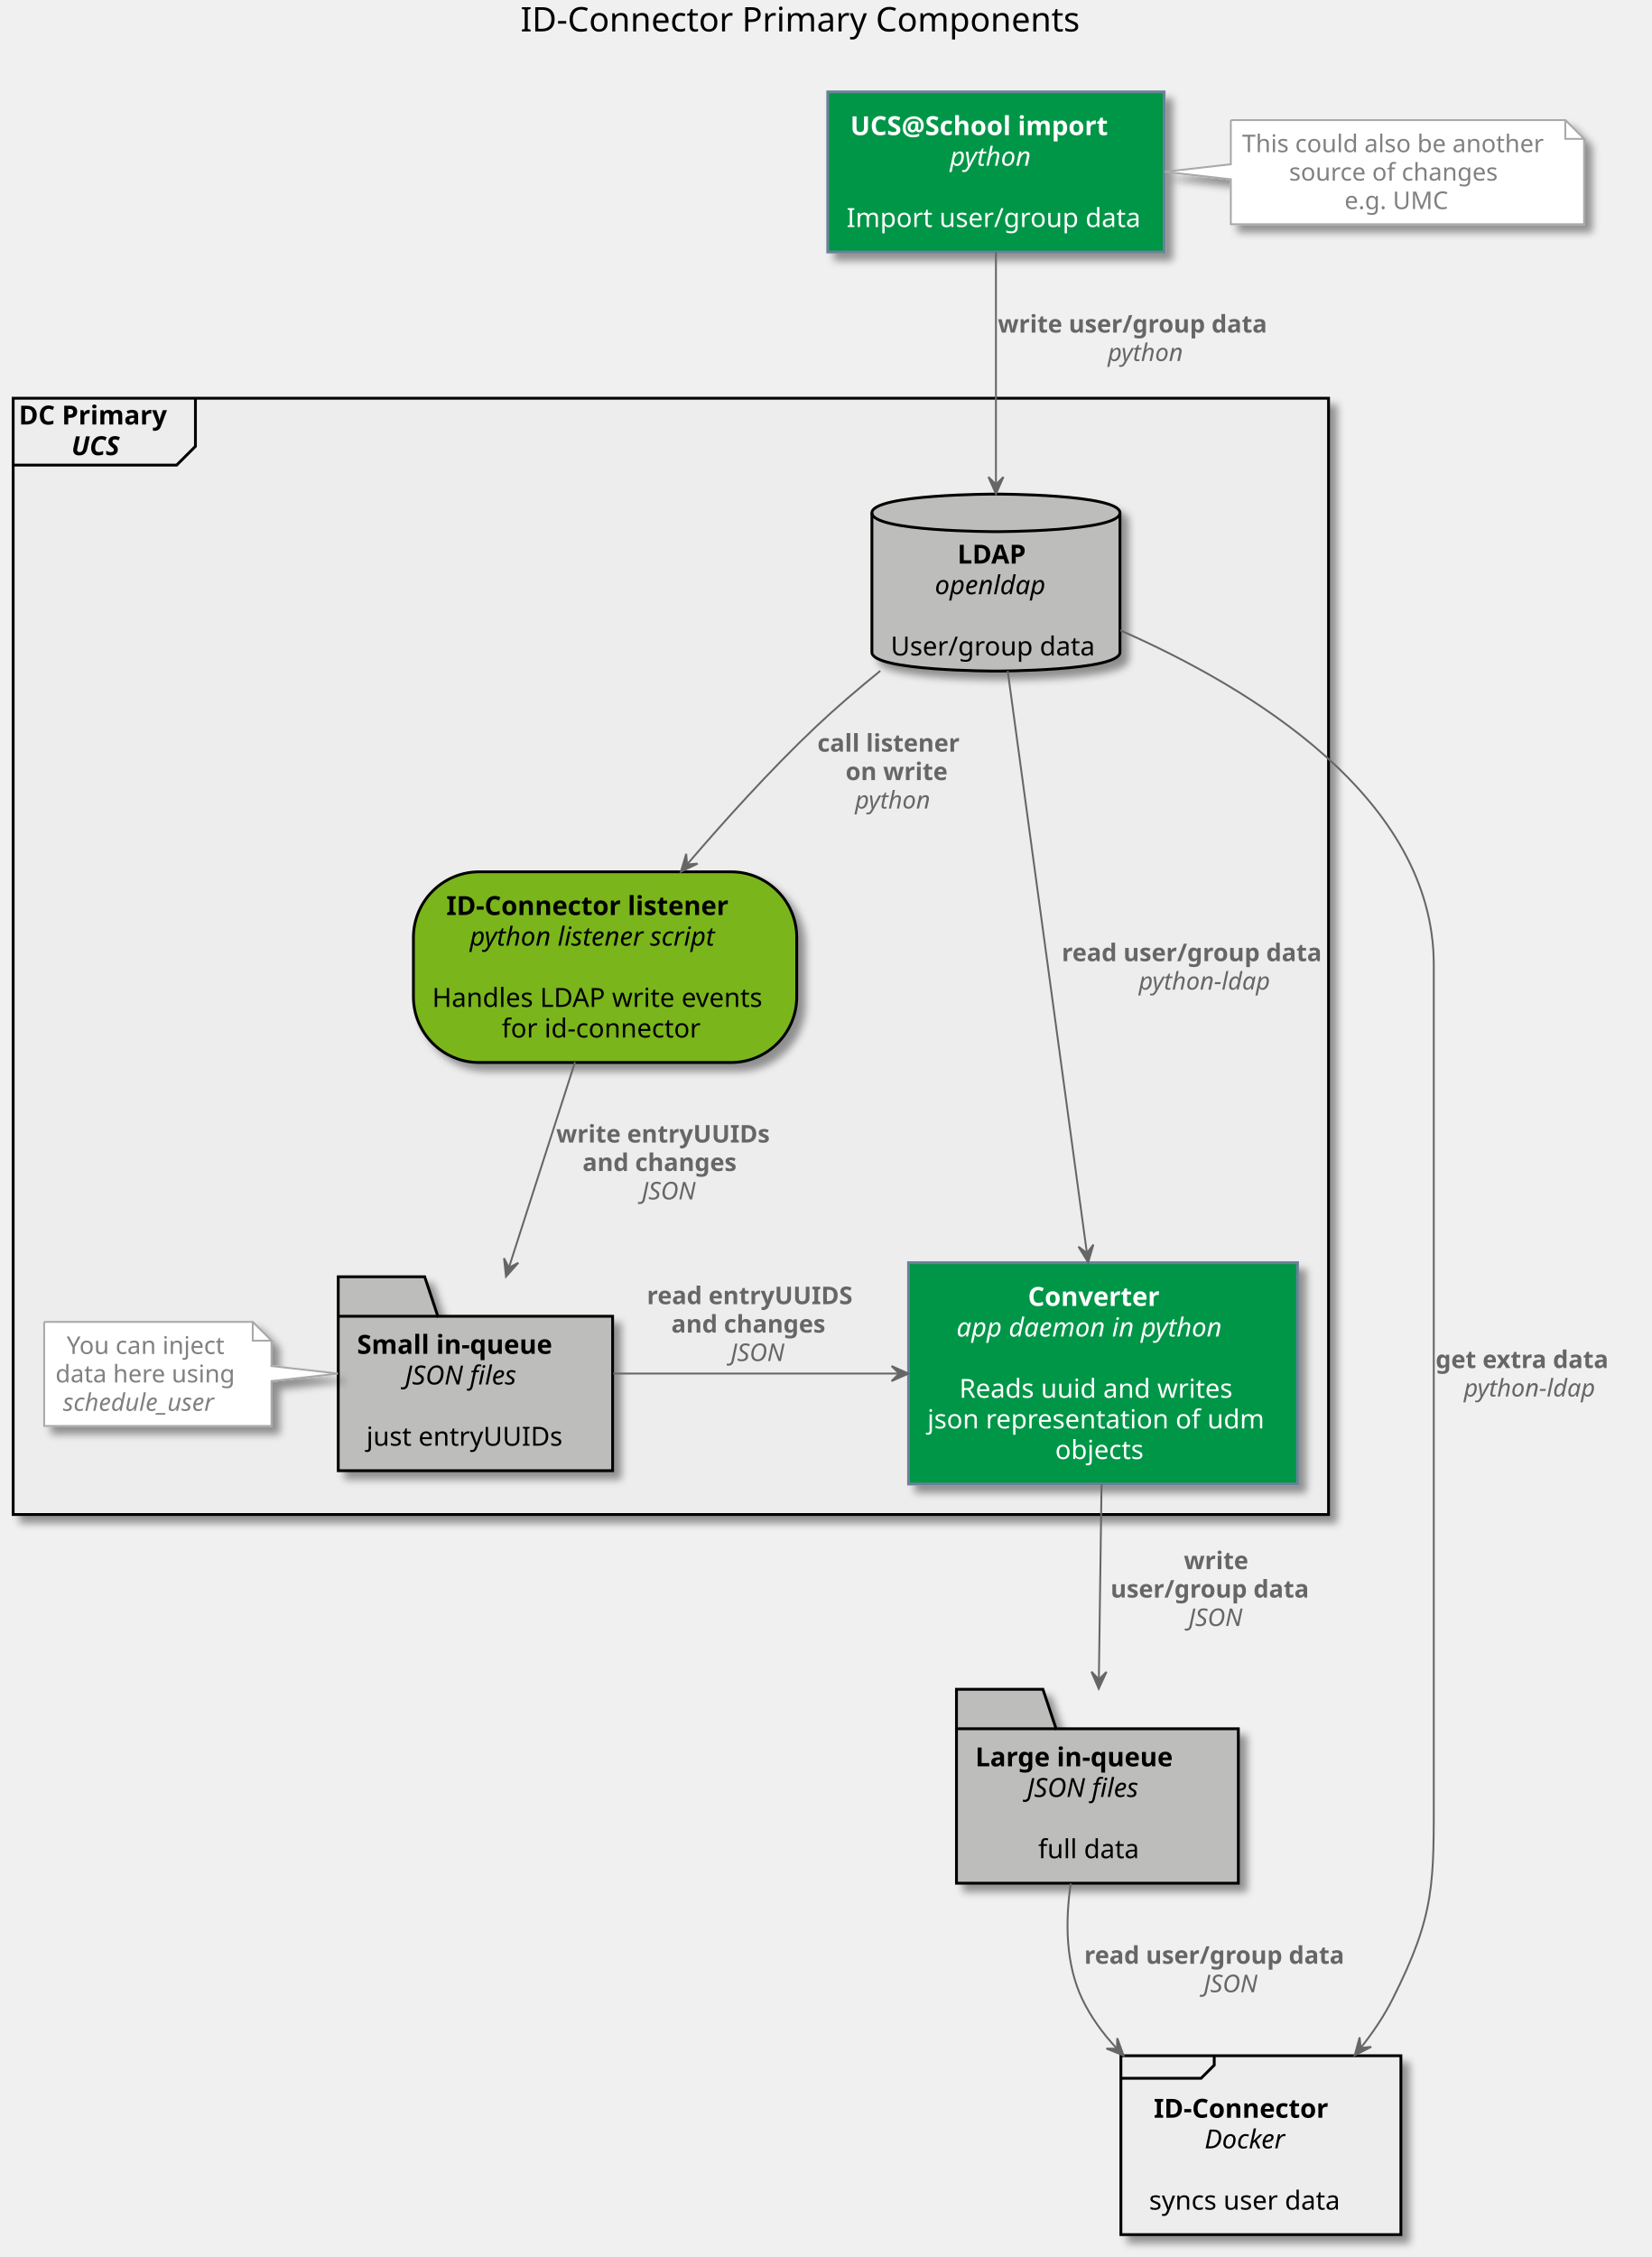
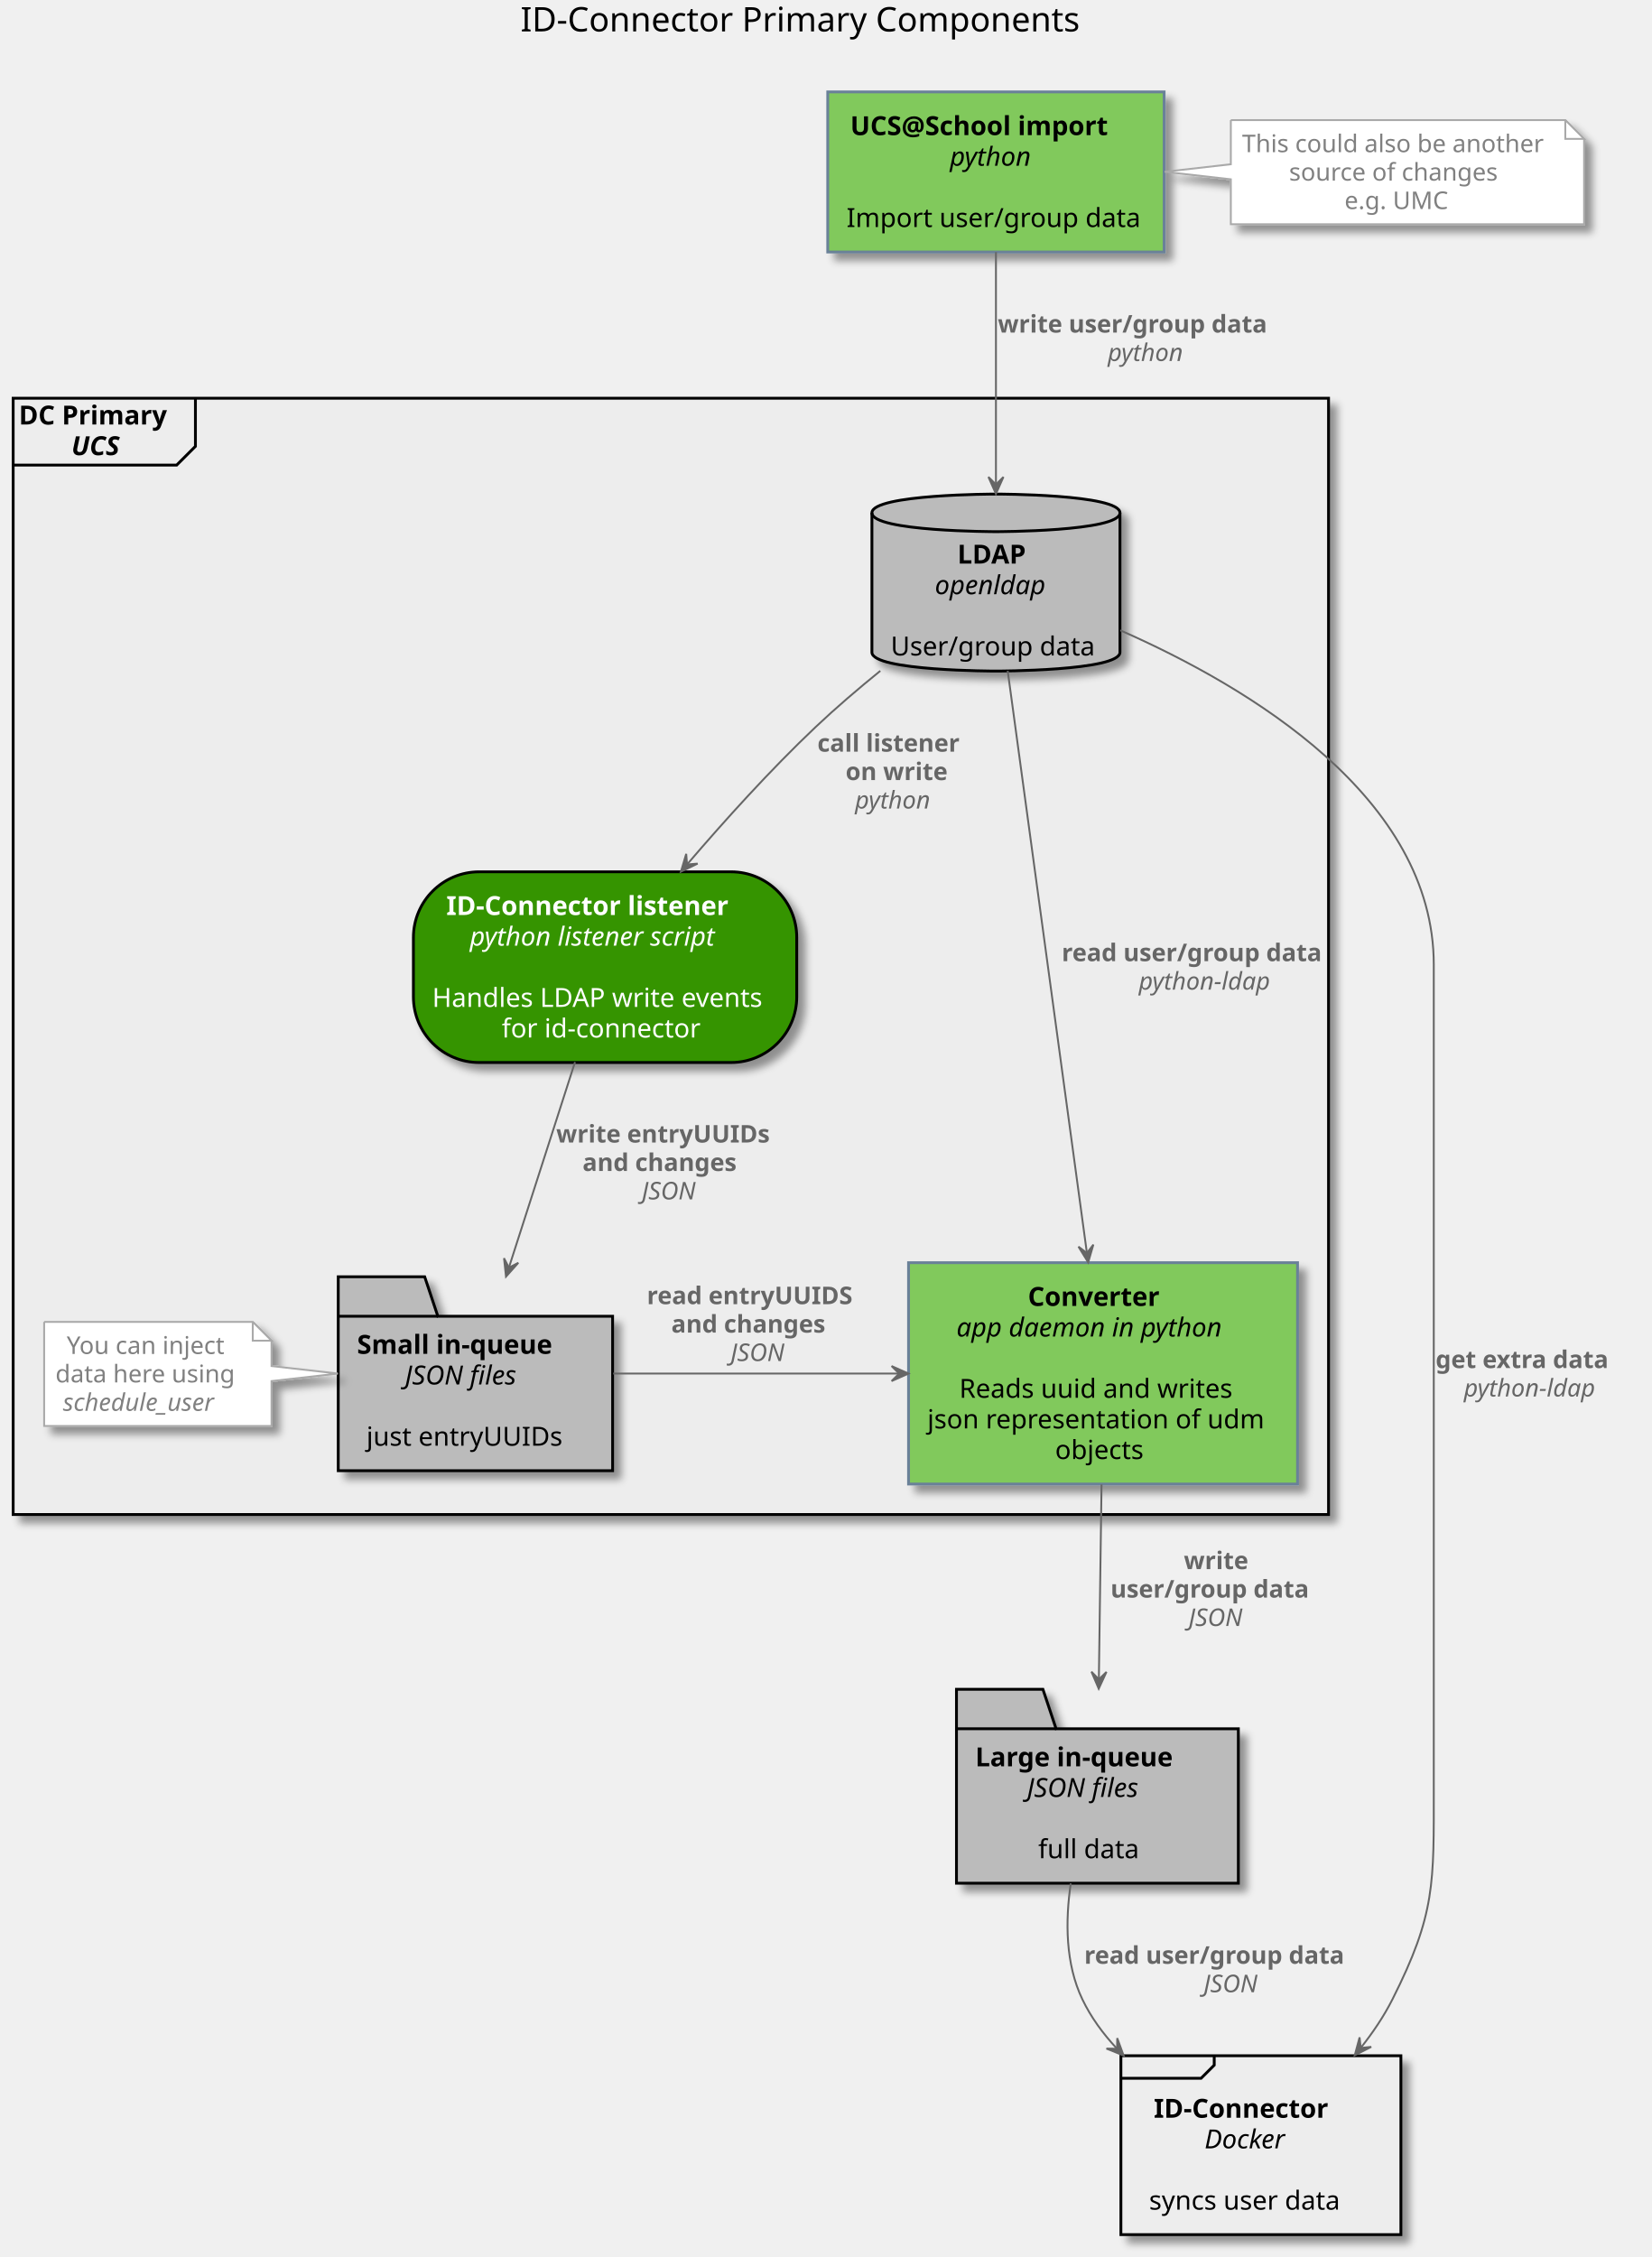
<svg xmlns="http://www.w3.org/2000/svg" contentScriptType="application/ecmascript" contentStyleType="text/css" height="1201px" preserveAspectRatio="none" style="width:879px;height:1201px;background:#FFFFFF;" version="1.1" viewBox="0 0 879 1201" width="879px" zoomAndPan="magnify">
  <defs>
-     <filter height="300%" id="f1xmo6m1ivmeri" width="300%" x="-1" y="-1">
+     <filter height="300%" id="f19lb5vf0z4kjm" width="300%" x="-1" y="-1">
      <feGaussianBlur result="blurOut" stdDeviation="2.0" />
      <feColorMatrix in="blurOut" result="blurOut2" type="matrix" values="0 0 0 0 0 0 0 0 0 0 0 0 0 0 0 0 0 0 .4 0" />
      <feOffset dx="4.0" dy="4.0" in="blurOut2" result="blurOut3" />
      <feBlend in="SourceGraphic" in2="blurOut3" mode="normal" />
    </filter>
  </defs>
  <g>
    <text fill="#000000" font-family="sans-serif" font-size="18" lengthAdjust="spacing" textLength="312" x="277" y="16.708">ID-Connector Primary Components</text>
    <text fill="#000000" font-family="sans-serif" font-size="18" lengthAdjust="spacing" textLength="0" x="436" y="37.661" />
-     <rect fill="#EDEDED" filter="url(#f1xmo6m1ivmeri)" height="594" style="stroke:#000000;stroke-width:1.5;" width="700" x="7" y="211.906" />
+     <rect fill="#EDEDED" filter="url(#f19lb5vf0z4kjm)" height="594" style="stroke:#000000;stroke-width:1.5;" width="700" x="7" y="211.906" />
    <path d="M104,211.906 L104,237.5 L94,247.5 L7,247.5 " fill="none" style="stroke:#000000;stroke-width:1.5;" />
    <text fill="#000000" font-family="sans-serif" font-size="14" font-weight="bold" lengthAdjust="spacing" textLength="87" x="10" y="225.901">DC Primary</text>
    <text fill="#000000" font-family="sans-serif" font-size="14" font-style="italic" font-weight="bold" lengthAdjust="spacing" textLength="31" x="38" y="242.198">UCS</text>
-     <path d="M464,272.906 C464,262.906 530,262.906 530,262.906 C530,262.906 596,262.906 596,272.906 L596,347.094 C596,357.094 530,357.094 530,357.094 C530,357.094 464,357.094 464,347.094 L464,272.906 " fill="#BDBDBB" filter="url(#f1xmo6m1ivmeri)" style="stroke:#000000;stroke-width:1.5;" />
+     <path d="M464,272.906 C464,262.906 530,262.906 530,262.906 C530,262.906 596,262.906 596,272.906 L596,347.094 C596,357.094 530,357.094 530,357.094 C530,357.094 464,357.094 464,347.094 L464,272.906 " fill="#BBBBBB" filter="url(#f19lb5vf0z4kjm)" style="stroke:#000000;stroke-width:1.5;" />
    <path d="M464,272.906 C464,282.906 530,282.906 530,282.906 C530,282.906 596,282.906 596,272.906 " fill="none" style="stroke:#000000;stroke-width:1.5;" />
    <text fill="#000000" font-family="sans-serif" font-size="14" font-weight="bold" lengthAdjust="spacing" textLength="41" x="509.5" y="299.901">LDAP</text>
    <text fill="#000000" font-family="sans-serif" font-size="14" font-style="italic" lengthAdjust="spacing" textLength="65" x="497.5" y="316.198">openldap</text>
    <text fill="#000000" font-family="sans-serif" font-size="14" lengthAdjust="spacing" textLength="0" x="532" y="332.495" />
    <text fill="#000000" font-family="sans-serif" font-size="14" lengthAdjust="spacing" textLength="112" x="474" y="348.792">User/group data</text>
-     <rect fill="#7AB51D" filter="url(#f1xmo6m1ivmeri)" height="101.484" rx="35" ry="35" style="stroke:#000000;stroke-width:1.5;" width="204" x="220" y="463.906" />
-     <text fill="#000000" font-family="sans-serif" font-size="14" font-weight="bold" lengthAdjust="spacing" textLength="169" x="237.5" y="486.901">ID-Connector listener</text>
-     <text fill="#000000" font-family="sans-serif" font-size="14" font-style="italic" lengthAdjust="spacing" textLength="144" x="250" y="503.198">python listener script</text>
-     <text fill="#000000" font-family="sans-serif" font-size="14" lengthAdjust="spacing" textLength="0" x="324" y="519.495" />
-     <text fill="#000000" font-family="sans-serif" font-size="14" lengthAdjust="spacing" textLength="184" x="230" y="535.792">Handles LDAP write events</text>
-     <text fill="#000000" font-family="sans-serif" font-size="14" lengthAdjust="spacing" textLength="110" x="267" y="552.089">for id-connector</text>
-     <rect fill="#009646" filter="url(#f1xmo6m1ivmeri)" height="117.781" style="stroke:#6A8198;stroke-width:1.5;" width="207" x="483.5" y="671.906" />
-     <text fill="#FFFFFF" font-family="sans-serif" font-size="14" font-weight="bold" lengthAdjust="spacing" textLength="80" x="547" y="694.901">Converter</text>
-     <text fill="#FFFFFF" font-family="sans-serif" font-size="14" font-style="italic" lengthAdjust="spacing" textLength="156" x="509" y="711.198">app daemon in python</text>
-     <text fill="#FFFFFF" font-family="sans-serif" font-size="14" lengthAdjust="spacing" textLength="0" x="589" y="727.495" />
-     <text fill="#FFFFFF" font-family="sans-serif" font-size="14" lengthAdjust="spacing" textLength="153" x="510.5" y="743.792">Reads uuid and writes</text>
-     <text fill="#FFFFFF" font-family="sans-serif" font-size="14" lengthAdjust="spacing" textLength="187" x="493.5" y="760.089">json representation of udm</text>
-     <text fill="#FFFFFF" font-family="sans-serif" font-size="14" lengthAdjust="spacing" textLength="51" x="561.5" y="776.386">objects</text>
-     <polygon fill="#BDBDBB" filter="url(#f1xmo6m1ivmeri)" points="180,679.406,226,679.406,233,700.406,326,700.406,326,782.594,180,782.594,180,679.406" style="stroke:#000000;stroke-width:1.5;" />
+     <rect fill="#349400" filter="url(#f19lb5vf0z4kjm)" height="101.484" rx="35" ry="35" style="stroke:#000000;stroke-width:1.5;" width="204" x="220" y="463.906" />
+     <text fill="#FFFFFF" font-family="sans-serif" font-size="14" font-weight="bold" lengthAdjust="spacing" textLength="169" x="237.5" y="486.901">ID-Connector listener</text>
+     <text fill="#FFFFFF" font-family="sans-serif" font-size="14" font-style="italic" lengthAdjust="spacing" textLength="144" x="250" y="503.198">python listener script</text>
+     <text fill="#FFFFFF" font-family="sans-serif" font-size="14" lengthAdjust="spacing" textLength="0" x="324" y="519.495" />
+     <text fill="#FFFFFF" font-family="sans-serif" font-size="14" lengthAdjust="spacing" textLength="184" x="230" y="535.792">Handles LDAP write events</text>
+     <text fill="#FFFFFF" font-family="sans-serif" font-size="14" lengthAdjust="spacing" textLength="110" x="267" y="552.089">for id-connector</text>
+     <rect fill="#81C95B" filter="url(#f19lb5vf0z4kjm)" height="117.781" style="stroke:#6A8198;stroke-width:1.5;" width="207" x="483.5" y="671.906" />
+     <text fill="#000000" font-family="sans-serif" font-size="14" font-weight="bold" lengthAdjust="spacing" textLength="80" x="547" y="694.901">Converter</text>
+     <text fill="#000000" font-family="sans-serif" font-size="14" font-style="italic" lengthAdjust="spacing" textLength="156" x="509" y="711.198">app daemon in python</text>
+     <text fill="#000000" font-family="sans-serif" font-size="14" lengthAdjust="spacing" textLength="0" x="589" y="727.495" />
+     <text fill="#000000" font-family="sans-serif" font-size="14" lengthAdjust="spacing" textLength="153" x="510.5" y="743.792">Reads uuid and writes</text>
+     <text fill="#000000" font-family="sans-serif" font-size="14" lengthAdjust="spacing" textLength="187" x="493.5" y="760.089">json representation of udm</text>
+     <text fill="#000000" font-family="sans-serif" font-size="14" lengthAdjust="spacing" textLength="51" x="561.5" y="776.386">objects</text>
+     <polygon fill="#BBBBBB" filter="url(#f19lb5vf0z4kjm)" points="180,679.406,226,679.406,233,700.406,326,700.406,326,782.594,180,782.594,180,679.406" style="stroke:#000000;stroke-width:1.5;" />
    <line style="stroke:#000000;stroke-width:1.5;" x1="180" x2="233" y1="700.406" y2="700.406" />
    <text fill="#000000" font-family="sans-serif" font-size="14" font-weight="bold" lengthAdjust="spacing" textLength="116" x="190" y="720.401">Small in-queue</text>
    <text fill="#000000" font-family="sans-serif" font-size="14" font-style="italic" lengthAdjust="spacing" textLength="65" x="215.5" y="736.698">JSON files</text>
    <text fill="#000000" font-family="sans-serif" font-size="14" lengthAdjust="spacing" textLength="0" x="250" y="752.995" />
    <text fill="#000000" font-family="sans-serif" font-size="14" lengthAdjust="spacing" textLength="106" x="195" y="769.292">just entryUUIDs</text>
-     <path d="M23.5,703.406 L23.5,758.805 A0,0 0 0 0 23.5,758.805 L144.5,758.805 A0,0 0 0 0 144.5,758.805 L144.5,734.906 L179.84,730.906 L144.5,726.906 L144.5,713.406 L134.5,703.406 L23.5,703.406 A0,0 0 0 0 23.5,703.406 " fill="#FFFFFF" filter="url(#f1xmo6m1ivmeri)" style="stroke:#A9A9A9;stroke-width:1.0;" />
+     <path d="M23.5,703.406 L23.5,758.805 A0,0 0 0 0 23.5,758.805 L144.5,758.805 A0,0 0 0 0 144.5,758.805 L144.5,734.906 L179.84,730.906 L144.5,726.906 L144.5,713.406 L134.5,703.406 L23.5,703.406 A0,0 0 0 0 23.5,703.406 " fill="#FFFFFF" filter="url(#f19lb5vf0z4kjm)" style="stroke:#A9A9A9;stroke-width:1.0;" />
    <path d="M134.5,703.406 L134.5,713.406 L144.5,713.406 L134.5,703.406 " fill="#FFFFFF" style="stroke:#A9A9A9;stroke-width:1.0;" />
    <text fill="#808080" font-family="sans-serif" font-size="13" lengthAdjust="spacing" textLength="88" x="35.5" y="720.473">You can inject</text>
    <text fill="#808080" font-family="sans-serif" font-size="13" lengthAdjust="spacing" textLength="100" x="29.5" y="735.606">data here using</text>
    <text fill="#808080" font-family="sans-serif" font-size="13" font-style="italic" lengthAdjust="spacing" textLength="92" x="33.5" y="750.739">schedule_user</text>
-     <rect fill="#009646" filter="url(#f1xmo6m1ivmeri)" height="85.188" style="stroke:#6A8198;stroke-width:1.5;" width="179" x="440.5" y="48.906" />
-     <text fill="#FFFFFF" font-family="sans-serif" font-size="14" font-weight="bold" lengthAdjust="spacing" textLength="155" x="452.5" y="71.901">UCS@School import</text>
-     <text fill="#FFFFFF" font-family="sans-serif" font-size="14" font-style="italic" lengthAdjust="spacing" textLength="49" x="505.5" y="88.198">python</text>
-     <text fill="#FFFFFF" font-family="sans-serif" font-size="14" lengthAdjust="spacing" textLength="0" x="532" y="104.495" />
-     <text fill="#FFFFFF" font-family="sans-serif" font-size="14" lengthAdjust="spacing" textLength="159" x="450.5" y="120.792">Import user/group data</text>
-     <path d="M655,63.906 L655,87.406 L619.82,91.406 L655,95.406 L655,119.305 A0,0 0 0 0 655,119.305 L843,119.305 A0,0 0 0 0 843,119.305 L843,73.906 L833,63.906 L655,63.906 A0,0 0 0 0 655,63.906 " fill="#FFFFFF" filter="url(#f1xmo6m1ivmeri)" style="stroke:#A9A9A9;stroke-width:1.0;" />
+     <rect fill="#81C95B" filter="url(#f19lb5vf0z4kjm)" height="85.188" style="stroke:#6A8198;stroke-width:1.5;" width="179" x="440.5" y="48.906" />
+     <text fill="#000000" font-family="sans-serif" font-size="14" font-weight="bold" lengthAdjust="spacing" textLength="155" x="452.5" y="71.901">UCS@School import</text>
+     <text fill="#000000" font-family="sans-serif" font-size="14" font-style="italic" lengthAdjust="spacing" textLength="49" x="505.5" y="88.198">python</text>
+     <text fill="#000000" font-family="sans-serif" font-size="14" lengthAdjust="spacing" textLength="0" x="532" y="104.495" />
+     <text fill="#000000" font-family="sans-serif" font-size="14" lengthAdjust="spacing" textLength="159" x="450.5" y="120.792">Import user/group data</text>
+     <path d="M655,63.906 L655,87.406 L619.82,91.406 L655,95.406 L655,119.305 A0,0 0 0 0 655,119.305 L843,119.305 A0,0 0 0 0 843,119.305 L843,73.906 L833,63.906 L655,63.906 A0,0 0 0 0 655,63.906 " fill="#FFFFFF" filter="url(#f19lb5vf0z4kjm)" style="stroke:#A9A9A9;stroke-width:1.0;" />
    <path d="M833,63.906 L833,73.906 L843,73.906 L833,63.906 " fill="#FFFFFF" style="stroke:#A9A9A9;stroke-width:1.0;" />
    <text fill="#808080" font-family="sans-serif" font-size="13" lengthAdjust="spacing" textLength="167" x="661" y="80.973">This could also be another</text>
    <text fill="#808080" font-family="sans-serif" font-size="13" lengthAdjust="spacing" textLength="117" x="686" y="96.106">source of changes</text>
    <text fill="#808080" font-family="sans-serif" font-size="13" lengthAdjust="spacing" textLength="58" x="715.5" y="111.239">e.g. UMC</text>
-     <polygon fill="#BDBDBB" filter="url(#f1xmo6m1ivmeri)" points="509,898.906,555,898.906,562,919.906,659,919.906,659,1002.094,509,1002.094,509,898.906" style="stroke:#000000;stroke-width:1.5;" />
+     <polygon fill="#BBBBBB" filter="url(#f19lb5vf0z4kjm)" points="509,898.906,555,898.906,562,919.906,659,919.906,659,1002.094,509,1002.094,509,898.906" style="stroke:#000000;stroke-width:1.5;" />
    <line style="stroke:#000000;stroke-width:1.5;" x1="509" x2="562" y1="919.906" y2="919.906" />
    <text fill="#000000" font-family="sans-serif" font-size="14" font-weight="bold" lengthAdjust="spacing" textLength="120" x="519" y="939.901">Large in-queue</text>
    <text fill="#000000" font-family="sans-serif" font-size="14" font-style="italic" lengthAdjust="spacing" textLength="65" x="546.5" y="956.198">JSON files</text>
    <text fill="#000000" font-family="sans-serif" font-size="14" lengthAdjust="spacing" textLength="0" x="581" y="972.495" />
    <text fill="#000000" font-family="sans-serif" font-size="14" lengthAdjust="spacing" textLength="53" x="552.5" y="988.792">full data</text>
-     <rect fill="#EDEDED" filter="url(#f1xmo6m1ivmeri)" height="95.188" style="stroke:#000000;stroke-width:1.5;" width="149" x="596.5" y="1093.906" />
+     <rect fill="#EDEDED" filter="url(#f19lb5vf0z4kjm)" height="95.188" style="stroke:#000000;stroke-width:1.5;" width="149" x="596.5" y="1093.906" />
    <path d="M646.167,1093.906 L646.167,1098.906 L639.167,1105.906 L596.5,1105.906 " fill="none" style="stroke:#000000;stroke-width:1.5;" />
    <text fill="#000000" font-family="sans-serif" font-size="14" font-weight="bold" lengthAdjust="spacing" textLength="104" x="614" y="1126.901">ID-Connector</text>
    <text fill="#000000" font-family="sans-serif" font-size="14" font-style="italic" lengthAdjust="spacing" textLength="50" x="641" y="1143.198">Docker</text>
    <text fill="#000000" font-family="sans-serif" font-size="14" lengthAdjust="spacing" textLength="0" x="668" y="1159.495" />
    <text fill="#000000" font-family="sans-serif" font-size="14" lengthAdjust="spacing" textLength="109" x="611.5" y="1175.792">syncs user data</text>
    <path d="M530,134.146 C530,169.286 530,219.676 530,257.336 " fill="none" id="importer-to-ldap" style="stroke:#666666;stroke-width:1.0;" />
    <polygon fill="#666666" points="530,262.796,534,253.796,530,257.796,526,253.796,530,262.796" style="stroke:#666666;stroke-width:1.0;" />
    <text fill="#666666" font-family="sans-serif" font-size="13" font-weight="bold" lengthAdjust="spacing" textLength="162" x="531" y="176.973">write user/group data</text>
    <text fill="#666666" font-family="sans-serif" font-size="13" font-style="italic" lengthAdjust="spacing" textLength="45" x="589.5" y="192.106">python</text>
    <path d="M468.47,356.976 C456.71,366.506 444.73,376.746 434,386.906 C410.14,409.496 385.71,436.536 365.79,459.806 " fill="none" id="ldap-to-listener" style="stroke:#666666;stroke-width:1.0;" />
    <polygon fill="#666666" points="362.37,463.806,371.255,459.557,365.616,460.003,365.17,454.364,362.37,463.806" style="stroke:#666666;stroke-width:1.0;" />
    <text fill="#666666" font-family="sans-serif" font-size="13" font-weight="bold" lengthAdjust="spacing" textLength="85" x="435" y="399.973">call listener</text>
    <text fill="#666666" font-family="sans-serif" font-size="13" font-weight="bold" lengthAdjust="spacing" textLength="60" x="450" y="415.106">on write</text>
    <text fill="#666666" font-family="sans-serif" font-size="13" font-style="italic" lengthAdjust="spacing" textLength="45" x="455" y="430.239">python</text>
    <path d="M306,565.156 C295.49,597.826 281.72,640.616 270.86,674.396 " fill="none" id="listener-to-small_queue" style="stroke:#666666;stroke-width:1.0;" />
    <polygon fill="#666666" points="269.28,679.306,275.841,671.961,270.81,674.546,268.225,669.514,269.28,679.306" style="stroke:#666666;stroke-width:1.0;" />
    <text fill="#666666" font-family="sans-serif" font-size="13" font-weight="bold" lengthAdjust="spacing" textLength="123" x="296" y="607.973">write entryUUIDs</text>
    <text fill="#666666" font-family="sans-serif" font-size="13" font-weight="bold" lengthAdjust="spacing" textLength="95" x="310" y="623.106">and changes</text>
    <text fill="#666666" font-family="sans-serif" font-size="13" font-style="italic" lengthAdjust="spacing" textLength="32" x="341.5" y="638.239">JSON</text>
    <path d="M326.3,730.906 C370.85,730.906 428.57,730.906 478.36,730.906 " fill="none" id="small_queue-to-converter" style="stroke:#666666;stroke-width:1.0;" />
    <polygon fill="#666666" points="483.47,730.906,474.47,726.906,478.47,730.906,474.47,734.906,483.47,730.906" style="stroke:#666666;stroke-width:1.0;" />
    <text fill="#666666" font-family="sans-serif" font-size="13" font-weight="bold" lengthAdjust="spacing" textLength="121" x="344.25" y="693.973">read entryUUIDS</text>
    <text fill="#666666" font-family="sans-serif" font-size="13" font-weight="bold" lengthAdjust="spacing" textLength="95" x="357.25" y="709.106">and changes</text>
    <text fill="#666666" font-family="sans-serif" font-size="13" font-style="italic" lengthAdjust="spacing" textLength="32" x="388.75" y="724.239">JSON</text>
    <path d="M586.2,789.906 C585.76,822.036 585.21,861.796 584.77,893.576 " fill="none" id="converter-to-large_queue" style="stroke:#666666;stroke-width:1.0;" />
    <polygon fill="#666666" points="584.7,898.606,588.828,889.664,584.771,893.607,580.829,889.55,584.7,898.606" style="stroke:#666666;stroke-width:1.0;" />
    <text fill="#666666" font-family="sans-serif" font-size="13" font-weight="bold" lengthAdjust="spacing" textLength="37" x="630" y="834.973">write</text>
    <text fill="#666666" font-family="sans-serif" font-size="13" font-weight="bold" lengthAdjust="spacing" textLength="120" x="591" y="850.106">user/group data</text>
    <text fill="#666666" font-family="sans-serif" font-size="13" font-style="italic" lengthAdjust="spacing" textLength="32" x="632.5" y="865.239">JSON</text>
    <path d="M569.83,1002.166 C566.87,1022.256 566.95,1045.006 576,1063.906 C580.56,1073.426 586.94,1082.136 594.27,1089.996 " fill="none" id="large_queue-to-id_connector" style="stroke:#666666;stroke-width:1.0;" />
    <polygon fill="#666666" points="597.94,1093.786,594.553,1084.538,594.462,1090.194,588.806,1090.103,597.94,1093.786" style="stroke:#666666;stroke-width:1.0;" />
    <text fill="#666666" font-family="sans-serif" font-size="13" font-weight="bold" lengthAdjust="spacing" textLength="159" x="577" y="1044.973">read user/group data</text>
    <text fill="#666666" font-family="sans-serif" font-size="13" font-style="italic" lengthAdjust="spacing" textLength="32" x="640.5" y="1060.106">JSON</text>
    <path d="M536.26,356.946 C546.5,432.186 566.83,581.636 578.41,666.736 " fill="none" id="ldap-to-converter" style="stroke:#666666;stroke-width:1.0;" />
    <polygon fill="#666666" points="579.09,671.746,581.846,662.291,578.419,666.792,573.918,663.365,579.09,671.746" style="stroke:#666666;stroke-width:1.0;" />
    <text fill="#666666" font-family="sans-serif" font-size="13" font-weight="bold" lengthAdjust="spacing" textLength="159" x="565" y="511.473">read user/group data</text>
    <text fill="#666666" font-family="sans-serif" font-size="13" font-style="italic" lengthAdjust="spacing" textLength="77" x="606" y="526.606">python-ldap</text>
    <path d="M724.15,1089.706 C730.59,1081.586 736.47,1072.886 741,1063.906 C763.94,1018.416 763,1002.356 763,951.406 C763,513.406 763,513.406 763,513.406 C763,424.436 665.03,365.706 596.15,335.406 " fill="none" id="id_connector-backto-ldap" style="stroke:#666666;stroke-width:1.0;" />
    <polygon fill="#666666" points="720.95,1093.646,729.73,1089.184,724.103,1089.766,723.521,1084.139,720.95,1093.646" style="stroke:#666666;stroke-width:1.0;" />
    <text fill="#666666" font-family="sans-serif" font-size="13" font-weight="bold" lengthAdjust="spacing" textLength="107" x="764" y="727.973">get extra data</text>
    <text fill="#666666" font-family="sans-serif" font-size="13" font-style="italic" lengthAdjust="spacing" textLength="77" x="779" y="743.106">python-ldap</text>
  </g>
</svg>
